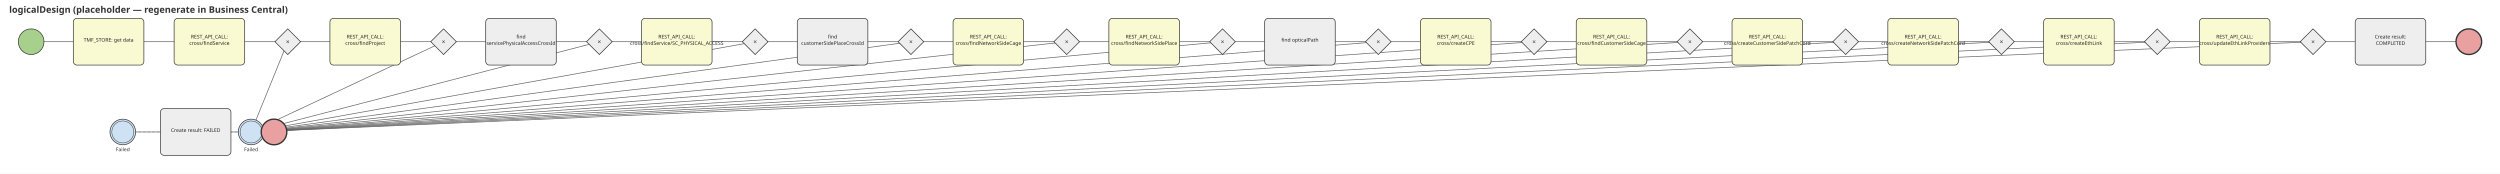
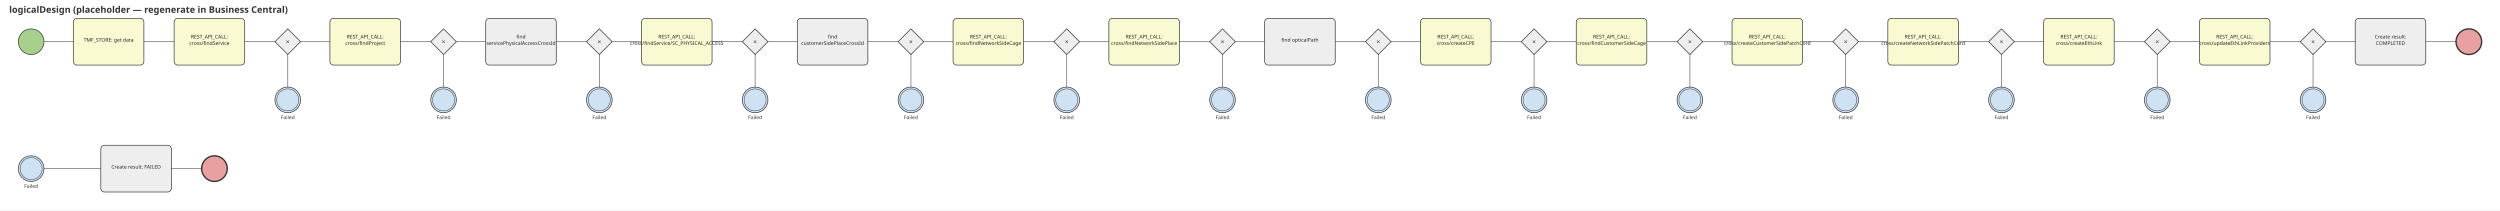
- <svg xmlns="http://www.w3.org/2000/svg" width="5456" height="379" viewBox="0 0 5456 379">
+ <svg xmlns="http://www.w3.org/2000/svg" width="5456" height="459" viewBox="0 0 5456 459">
  <defs>
    <marker id="arrow" markerWidth="10" markerHeight="10" refX="8" refY="3" orient="auto" markerUnits="strokeWidth">
      <path d="M0,0 L8,3 L0,6 Z" fill="#666" />
    </marker>
  </defs>
-   <rect x="0" y="0" width="5456" height="379" fill="#ffffff" />
+   <rect x="0" y="0" width="5456" height="459" fill="#ffffff" />
  <text x="20" y="28" font-family="sans-serif" font-size="20" font-weight="bold" fill="#333">logicalDesign (placeholder — regenerate in Business Central)</text>
  <path d="M 68.0 91.0 L 237.0 91.0" fill="none" stroke="#666" stroke-width="1.5" marker-end="url(#arrow)" />
  <path d="M 237.0 91.0 L 457.0 91.0" fill="none" stroke="#666" stroke-width="1.5" marker-end="url(#arrow)" />
  <path d="M 457.0 91.0 L 628.0 91.0" fill="none" stroke="#666" stroke-width="1.5" marker-end="url(#arrow)" />
  <path d="M 628.0 91.0 L 797.0 91.0" fill="none" stroke="#666" stroke-width="1.5" marker-end="url(#arrow)" />
  <path d="M 797.0 91.0 L 968.0 91.0" fill="none" stroke="#666" stroke-width="1.5" marker-end="url(#arrow)" />
  <path d="M 968.0 91.0 L 1137.0 91.0" fill="none" stroke="#666" stroke-width="1.5" marker-end="url(#arrow)" />
  <path d="M 1137.0 91.0 L 1308.0 91.0" fill="none" stroke="#666" stroke-width="1.5" marker-end="url(#arrow)" />
  <path d="M 1308.0 91.0 L 1477.0 91.0" fill="none" stroke="#666" stroke-width="1.5" marker-end="url(#arrow)" />
  <path d="M 1477.0 91.0 L 1648.0 91.0" fill="none" stroke="#666" stroke-width="1.5" marker-end="url(#arrow)" />
  <path d="M 1648.0 91.0 L 1817.0 91.0" fill="none" stroke="#666" stroke-width="1.5" marker-end="url(#arrow)" />
  <path d="M 1817.0 91.0 L 1988.0 91.0" fill="none" stroke="#666" stroke-width="1.5" marker-end="url(#arrow)" />
  <path d="M 1988.0 91.0 L 2157.0 91.0" fill="none" stroke="#666" stroke-width="1.5" marker-end="url(#arrow)" />
  <path d="M 2157.0 91.0 L 2328.0 91.0" fill="none" stroke="#666" stroke-width="1.5" marker-end="url(#arrow)" />
  <path d="M 2328.0 91.0 L 2497.0 91.0" fill="none" stroke="#666" stroke-width="1.5" marker-end="url(#arrow)" />
  <path d="M 2497.0 91.0 L 2668.0 91.0" fill="none" stroke="#666" stroke-width="1.5" marker-end="url(#arrow)" />
  <path d="M 2668.0 91.0 L 2837.0 91.0" fill="none" stroke="#666" stroke-width="1.5" marker-end="url(#arrow)" />
  <path d="M 2837.0 91.0 L 3008.0 91.0" fill="none" stroke="#666" stroke-width="1.5" marker-end="url(#arrow)" />
  <path d="M 3008.0 91.0 L 3177.0 91.0" fill="none" stroke="#666" stroke-width="1.5" marker-end="url(#arrow)" />
  <path d="M 3177.0 91.0 L 3348.0 91.0" fill="none" stroke="#666" stroke-width="1.5" marker-end="url(#arrow)" />
  <path d="M 3348.0 91.0 L 3517.0 91.0" fill="none" stroke="#666" stroke-width="1.5" marker-end="url(#arrow)" />
  <path d="M 3517.0 91.0 L 3688.0 91.0" fill="none" stroke="#666" stroke-width="1.5" marker-end="url(#arrow)" />
  <path d="M 3688.0 91.0 L 3857.0 91.0" fill="none" stroke="#666" stroke-width="1.5" marker-end="url(#arrow)" />
  <path d="M 3857.0 91.0 L 4028.0 91.0" fill="none" stroke="#666" stroke-width="1.5" marker-end="url(#arrow)" />
  <path d="M 4028.0 91.0 L 4197.0 91.0" fill="none" stroke="#666" stroke-width="1.5" marker-end="url(#arrow)" />
  <path d="M 4197.0 91.0 L 4368.0 91.0" fill="none" stroke="#666" stroke-width="1.5" marker-end="url(#arrow)" />
  <path d="M 4368.0 91.0 L 4537.0 91.0" fill="none" stroke="#666" stroke-width="1.5" marker-end="url(#arrow)" />
  <path d="M 4537.0 91.0 L 4708.0 91.0" fill="none" stroke="#666" stroke-width="1.5" marker-end="url(#arrow)" />
  <path d="M 4708.0 91.0 L 4877.0 91.0" fill="none" stroke="#666" stroke-width="1.5" marker-end="url(#arrow)" />
  <path d="M 4877.0 91.0 L 5048.0 91.0" fill="none" stroke="#666" stroke-width="1.5" marker-end="url(#arrow)" />
  <path d="M 5048.0 91.0 L 5217.0 91.0" fill="none" stroke="#666" stroke-width="1.5" marker-end="url(#arrow)" />
-   <path d="M 628.0 91.0 L 548.0 288.0" fill="none" stroke="#666" stroke-width="1.5" marker-end="url(#arrow)" />
-   <path d="M 968.0 91.0 L 548.0 288.0" fill="none" stroke="#666" stroke-width="1.5" marker-end="url(#arrow)" />
-   <path d="M 1308.0 91.0 L 548.0 288.0" fill="none" stroke="#666" stroke-width="1.5" marker-end="url(#arrow)" />
-   <path d="M 1648.0 91.0 L 548.0 288.0" fill="none" stroke="#666" stroke-width="1.5" marker-end="url(#arrow)" />
-   <path d="M 1988.0 91.0 L 548.0 288.0" fill="none" stroke="#666" stroke-width="1.5" marker-end="url(#arrow)" />
-   <path d="M 2328.0 91.0 L 548.0 288.0" fill="none" stroke="#666" stroke-width="1.5" marker-end="url(#arrow)" />
-   <path d="M 2668.0 91.0 L 548.0 288.0" fill="none" stroke="#666" stroke-width="1.5" marker-end="url(#arrow)" />
-   <path d="M 3008.0 91.0 L 548.0 288.0" fill="none" stroke="#666" stroke-width="1.5" marker-end="url(#arrow)" />
-   <path d="M 3348.0 91.0 L 548.0 288.0" fill="none" stroke="#666" stroke-width="1.5" marker-end="url(#arrow)" />
-   <path d="M 3688.0 91.0 L 548.0 288.0" fill="none" stroke="#666" stroke-width="1.5" marker-end="url(#arrow)" />
-   <path d="M 4028.0 91.0 L 548.0 288.0" fill="none" stroke="#666" stroke-width="1.5" marker-end="url(#arrow)" />
-   <path d="M 4368.0 91.0 L 548.0 288.0" fill="none" stroke="#666" stroke-width="1.5" marker-end="url(#arrow)" />
-   <path d="M 4708.0 91.0 L 548.0 288.0" fill="none" stroke="#666" stroke-width="1.5" marker-end="url(#arrow)" />
-   <path d="M 5048.0 91.0 L 548.0 288.0" fill="none" stroke="#666" stroke-width="1.5" marker-end="url(#arrow)" />
+   <path d="M 628.0 91.0 L 628.0 218.0" fill="none" stroke="#666" stroke-width="1.5" marker-end="url(#arrow)" />
+   <path d="M 968.0 91.0 L 968.0 218.0" fill="none" stroke="#666" stroke-width="1.5" marker-end="url(#arrow)" />
+   <path d="M 1308.0 91.0 L 1308.0 218.0" fill="none" stroke="#666" stroke-width="1.5" marker-end="url(#arrow)" />
+   <path d="M 1648.0 91.0 L 1648.0 218.0" fill="none" stroke="#666" stroke-width="1.5" marker-end="url(#arrow)" />
+   <path d="M 1988.0 91.0 L 1988.0 218.0" fill="none" stroke="#666" stroke-width="1.5" marker-end="url(#arrow)" />
+   <path d="M 2328.0 91.0 L 2328.0 218.0" fill="none" stroke="#666" stroke-width="1.5" marker-end="url(#arrow)" />
+   <path d="M 2668.0 91.0 L 2668.0 218.0" fill="none" stroke="#666" stroke-width="1.5" marker-end="url(#arrow)" />
+   <path d="M 3008.0 91.0 L 3008.0 218.0" fill="none" stroke="#666" stroke-width="1.5" marker-end="url(#arrow)" />
+   <path d="M 3348.0 91.0 L 3348.0 218.0" fill="none" stroke="#666" stroke-width="1.5" marker-end="url(#arrow)" />
+   <path d="M 3688.0 91.0 L 3688.0 218.0" fill="none" stroke="#666" stroke-width="1.5" marker-end="url(#arrow)" />
+   <path d="M 4028.0 91.0 L 4028.0 218.0" fill="none" stroke="#666" stroke-width="1.5" marker-end="url(#arrow)" />
+   <path d="M 4368.0 91.0 L 4368.0 218.0" fill="none" stroke="#666" stroke-width="1.5" marker-end="url(#arrow)" />
+   <path d="M 4708.0 91.0 L 4708.0 218.0" fill="none" stroke="#666" stroke-width="1.5" marker-end="url(#arrow)" />
+   <path d="M 5048.0 91.0 L 5048.0 218.0" fill="none" stroke="#666" stroke-width="1.5" marker-end="url(#arrow)" />
  <path d="M 5217.0 91.0 L 5388.0 91.0" fill="none" stroke="#666" stroke-width="1.5" marker-end="url(#arrow)" />
-   <path d="M 268.0 288.0 L 427.0 288.0" fill="none" stroke="#666" stroke-width="1.5" marker-end="url(#arrow)" />
-   <path d="M 427.0 288.0 L 598.0 288.0" fill="none" stroke="#666" stroke-width="1.5" marker-end="url(#arrow)" />
-   <path d="M 548.0 288.0 L 268.0 288.0" fill="none" stroke="#999" stroke-width="1.5" stroke-dasharray="6,4" />
+   <path d="M 68.0 368.0 L 297.0 368.0" fill="none" stroke="#666" stroke-width="1.5" marker-end="url(#arrow)" />
+   <path d="M 297.0 368.0 L 468.0 368.0" fill="none" stroke="#666" stroke-width="1.5" marker-end="url(#arrow)" />
  <circle cx="68.0" cy="91.0" r="28.0" fill="#a8d08d" stroke="#333" stroke-width="1.5" />
  <rect x="160.0" y="40.0" width="154.0" height="102.0" rx="8" ry="8" fill="#fafad2" stroke="#333" stroke-width="1.5" />
  <text x="237.0" y="91.0" font-family="sans-serif" font-size="11" text-anchor="middle" fill="#222">TMF_STORE: get data</text>
  <rect x="380.0" y="40.0" width="154.0" height="102.0" rx="8" ry="8" fill="#fafad2" stroke="#333" stroke-width="1.5" />
  <text x="457.0" y="84.0" font-family="sans-serif" font-size="11" text-anchor="middle" fill="#222">REST_API_CALL:</text>
  <text x="457.0" y="98.0" font-family="sans-serif" font-size="11" text-anchor="middle" fill="#222">cross/findService</text>
  <polygon points="628.0,63.0 656.0,91.0 628.0,119.0 600.0,91.0" fill="#eeeeee" stroke="#333" stroke-width="1.5" />
  <text x="628.0" y="96.0" font-family="sans-serif" font-size="14" text-anchor="middle" fill="#333">×</text>
  <rect x="720.0" y="40.0" width="154.0" height="102.0" rx="8" ry="8" fill="#fafad2" stroke="#333" stroke-width="1.5" />
  <text x="797.0" y="84.0" font-family="sans-serif" font-size="11" text-anchor="middle" fill="#222">REST_API_CALL:</text>
  <text x="797.0" y="98.0" font-family="sans-serif" font-size="11" text-anchor="middle" fill="#222">cross/findProject</text>
  <polygon points="968.0,63.0 996.0,91.0 968.0,119.0 940.0,91.0" fill="#eeeeee" stroke="#333" stroke-width="1.5" />
  <text x="968.0" y="96.0" font-family="sans-serif" font-size="14" text-anchor="middle" fill="#333">×</text>
  <rect x="1060.0" y="40.0" width="154.0" height="102.0" rx="8" ry="8" fill="#eeeeee" stroke="#333" stroke-width="1.5" />
  <text x="1137.0" y="84.0" font-family="sans-serif" font-size="11" text-anchor="middle" fill="#222">find</text>
  <text x="1137.0" y="98.0" font-family="sans-serif" font-size="11" text-anchor="middle" fill="#222">servicePhysicalAccessCrossId</text>
  <polygon points="1308.0,63.0 1336.0,91.0 1308.0,119.0 1280.0,91.0" fill="#eeeeee" stroke="#333" stroke-width="1.5" />
  <text x="1308.0" y="96.0" font-family="sans-serif" font-size="14" text-anchor="middle" fill="#333">×</text>
  <rect x="1400.0" y="40.0" width="154.0" height="102.0" rx="8" ry="8" fill="#fafad2" stroke="#333" stroke-width="1.5" />
  <text x="1477.0" y="84.0" font-family="sans-serif" font-size="11" text-anchor="middle" fill="#222">REST_API_CALL:</text>
  <text x="1477.0" y="98.0" font-family="sans-serif" font-size="11" text-anchor="middle" fill="#222">cross/findService/SC_PHYSICAL_ACCESS</text>
  <polygon points="1648.0,63.0 1676.0,91.0 1648.0,119.0 1620.0,91.0" fill="#eeeeee" stroke="#333" stroke-width="1.5" />
  <text x="1648.0" y="96.0" font-family="sans-serif" font-size="14" text-anchor="middle" fill="#333">×</text>
  <rect x="1740.0" y="40.0" width="154.0" height="102.0" rx="8" ry="8" fill="#eeeeee" stroke="#333" stroke-width="1.5" />
  <text x="1817.0" y="84.0" font-family="sans-serif" font-size="11" text-anchor="middle" fill="#222">find</text>
  <text x="1817.0" y="98.0" font-family="sans-serif" font-size="11" text-anchor="middle" fill="#222">customerSidePlaceCrossId</text>
  <polygon points="1988.0,63.0 2016.0,91.0 1988.0,119.0 1960.0,91.0" fill="#eeeeee" stroke="#333" stroke-width="1.5" />
  <text x="1988.0" y="96.0" font-family="sans-serif" font-size="14" text-anchor="middle" fill="#333">×</text>
  <rect x="2080.0" y="40.0" width="154.0" height="102.0" rx="8" ry="8" fill="#fafad2" stroke="#333" stroke-width="1.5" />
  <text x="2157.0" y="84.0" font-family="sans-serif" font-size="11" text-anchor="middle" fill="#222">REST_API_CALL:</text>
  <text x="2157.0" y="98.0" font-family="sans-serif" font-size="11" text-anchor="middle" fill="#222">cross/findNetworkSideCage</text>
  <polygon points="2328.0,63.0 2356.0,91.0 2328.0,119.0 2300.0,91.0" fill="#eeeeee" stroke="#333" stroke-width="1.5" />
  <text x="2328.0" y="96.0" font-family="sans-serif" font-size="14" text-anchor="middle" fill="#333">×</text>
  <rect x="2420.0" y="40.0" width="154.0" height="102.0" rx="8" ry="8" fill="#fafad2" stroke="#333" stroke-width="1.5" />
  <text x="2497.0" y="84.0" font-family="sans-serif" font-size="11" text-anchor="middle" fill="#222">REST_API_CALL:</text>
  <text x="2497.0" y="98.0" font-family="sans-serif" font-size="11" text-anchor="middle" fill="#222">cross/findNetworkSidePlace</text>
  <polygon points="2668.0,63.0 2696.0,91.0 2668.0,119.0 2640.0,91.0" fill="#eeeeee" stroke="#333" stroke-width="1.5" />
  <text x="2668.0" y="96.0" font-family="sans-serif" font-size="14" text-anchor="middle" fill="#333">×</text>
  <rect x="2760.0" y="40.0" width="154.0" height="102.0" rx="8" ry="8" fill="#eeeeee" stroke="#333" stroke-width="1.5" />
  <text x="2837.0" y="91.0" font-family="sans-serif" font-size="11" text-anchor="middle" fill="#222">find opticalPath</text>
  <polygon points="3008.0,63.0 3036.0,91.0 3008.0,119.0 2980.0,91.0" fill="#eeeeee" stroke="#333" stroke-width="1.5" />
  <text x="3008.0" y="96.0" font-family="sans-serif" font-size="14" text-anchor="middle" fill="#333">×</text>
  <rect x="3100.0" y="40.0" width="154.0" height="102.0" rx="8" ry="8" fill="#fafad2" stroke="#333" stroke-width="1.5" />
  <text x="3177.0" y="84.0" font-family="sans-serif" font-size="11" text-anchor="middle" fill="#222">REST_API_CALL:</text>
  <text x="3177.0" y="98.0" font-family="sans-serif" font-size="11" text-anchor="middle" fill="#222">cross/createCPE</text>
  <polygon points="3348.0,63.0 3376.0,91.0 3348.0,119.0 3320.0,91.0" fill="#eeeeee" stroke="#333" stroke-width="1.5" />
  <text x="3348.0" y="96.0" font-family="sans-serif" font-size="14" text-anchor="middle" fill="#333">×</text>
  <rect x="3440.0" y="40.0" width="154.0" height="102.0" rx="8" ry="8" fill="#fafad2" stroke="#333" stroke-width="1.5" />
  <text x="3517.0" y="84.0" font-family="sans-serif" font-size="11" text-anchor="middle" fill="#222">REST_API_CALL:</text>
  <text x="3517.0" y="98.0" font-family="sans-serif" font-size="11" text-anchor="middle" fill="#222">cross/findCustomerSideCage</text>
  <polygon points="3688.0,63.0 3716.0,91.0 3688.0,119.0 3660.0,91.0" fill="#eeeeee" stroke="#333" stroke-width="1.5" />
  <text x="3688.0" y="96.0" font-family="sans-serif" font-size="14" text-anchor="middle" fill="#333">×</text>
  <rect x="3780.0" y="40.0" width="154.0" height="102.0" rx="8" ry="8" fill="#fafad2" stroke="#333" stroke-width="1.5" />
  <text x="3857.0" y="84.0" font-family="sans-serif" font-size="11" text-anchor="middle" fill="#222">REST_API_CALL:</text>
  <text x="3857.0" y="98.0" font-family="sans-serif" font-size="11" text-anchor="middle" fill="#222">cross/createCustomerSidePatchCord</text>
  <polygon points="4028.0,63.0 4056.0,91.0 4028.0,119.0 4000.0,91.0" fill="#eeeeee" stroke="#333" stroke-width="1.5" />
  <text x="4028.0" y="96.0" font-family="sans-serif" font-size="14" text-anchor="middle" fill="#333">×</text>
  <rect x="4120.0" y="40.0" width="154.0" height="102.0" rx="8" ry="8" fill="#fafad2" stroke="#333" stroke-width="1.5" />
  <text x="4197.0" y="84.0" font-family="sans-serif" font-size="11" text-anchor="middle" fill="#222">REST_API_CALL:</text>
  <text x="4197.0" y="98.0" font-family="sans-serif" font-size="11" text-anchor="middle" fill="#222">cross/createNetworkSidePatchCord</text>
  <polygon points="4368.0,63.0 4396.0,91.0 4368.0,119.0 4340.0,91.0" fill="#eeeeee" stroke="#333" stroke-width="1.5" />
  <text x="4368.0" y="96.0" font-family="sans-serif" font-size="14" text-anchor="middle" fill="#333">×</text>
  <rect x="4460.0" y="40.0" width="154.0" height="102.0" rx="8" ry="8" fill="#fafad2" stroke="#333" stroke-width="1.5" />
  <text x="4537.0" y="84.0" font-family="sans-serif" font-size="11" text-anchor="middle" fill="#222">REST_API_CALL:</text>
  <text x="4537.0" y="98.0" font-family="sans-serif" font-size="11" text-anchor="middle" fill="#222">cross/createEthLink</text>
  <polygon points="4708.0,63.0 4736.0,91.0 4708.0,119.0 4680.0,91.0" fill="#eeeeee" stroke="#333" stroke-width="1.5" />
  <text x="4708.0" y="96.0" font-family="sans-serif" font-size="14" text-anchor="middle" fill="#333">×</text>
  <rect x="4800.0" y="40.0" width="154.0" height="102.0" rx="8" ry="8" fill="#fafad2" stroke="#333" stroke-width="1.5" />
  <text x="4877.0" y="84.0" font-family="sans-serif" font-size="11" text-anchor="middle" fill="#222">REST_API_CALL:</text>
  <text x="4877.0" y="98.0" font-family="sans-serif" font-size="11" text-anchor="middle" fill="#222">cross/updateEthLinkProviders</text>
  <polygon points="5048.0,63.0 5076.0,91.0 5048.0,119.0 5020.0,91.0" fill="#eeeeee" stroke="#333" stroke-width="1.5" />
  <text x="5048.0" y="96.0" font-family="sans-serif" font-size="14" text-anchor="middle" fill="#333">×</text>
  <rect x="5140.0" y="40.0" width="154.0" height="102.0" rx="8" ry="8" fill="#eeeeee" stroke="#333" stroke-width="1.5" />
  <text x="5217.0" y="84.0" font-family="sans-serif" font-size="11" text-anchor="middle" fill="#222">Create result:</text>
  <text x="5217.0" y="98.0" font-family="sans-serif" font-size="11" text-anchor="middle" fill="#222">COMPLETED</text>
  <circle cx="5388.0" cy="91.0" r="28.0" fill="#e8a0a0" stroke="#333" stroke-width="3.0" />
-   <circle cx="548.0" cy="288.0" r="28.0" fill="#cfe2f3" stroke="#333" stroke-width="1.5" />
-   <circle cx="548.0" cy="288.0" r="24.0" fill="none" stroke="#333" stroke-width="1" />
-   <text x="548.0" y="330.0" font-family="sans-serif" font-size="11" text-anchor="middle" fill="#333">Failed</text>
-   <circle cx="268.0" cy="288.0" r="28.0" fill="#cfe2f3" stroke="#333" stroke-width="1.5" />
-   <circle cx="268.0" cy="288.0" r="24.0" fill="none" stroke="#333" stroke-width="1" />
-   <text x="268.0" y="330.0" font-family="sans-serif" font-size="11" text-anchor="middle" fill="#333">Failed</text>
-   <rect x="350.0" y="237.0" width="154.0" height="102.0" rx="8" ry="8" fill="#eeeeee" stroke="#333" stroke-width="1.5" />
-   <text x="427.0" y="288.0" font-family="sans-serif" font-size="11" text-anchor="middle" fill="#222">Create result: FAILED</text>
-   <circle cx="598.0" cy="288.0" r="28.0" fill="#e8a0a0" stroke="#333" stroke-width="3.0" />
+   <circle cx="628.0" cy="218.0" r="28.0" fill="#cfe2f3" stroke="#333" stroke-width="1.5" />
+   <circle cx="628.0" cy="218.0" r="24.0" fill="none" stroke="#333" stroke-width="1" />
+   <text x="628.0" y="260.0" font-family="sans-serif" font-size="11" text-anchor="middle" fill="#333">Failed</text>
+   <circle cx="968.0" cy="218.0" r="28.0" fill="#cfe2f3" stroke="#333" stroke-width="1.5" />
+   <circle cx="968.0" cy="218.0" r="24.0" fill="none" stroke="#333" stroke-width="1" />
+   <text x="968.0" y="260.0" font-family="sans-serif" font-size="11" text-anchor="middle" fill="#333">Failed</text>
+   <circle cx="1308.0" cy="218.0" r="28.0" fill="#cfe2f3" stroke="#333" stroke-width="1.5" />
+   <circle cx="1308.0" cy="218.0" r="24.0" fill="none" stroke="#333" stroke-width="1" />
+   <text x="1308.0" y="260.0" font-family="sans-serif" font-size="11" text-anchor="middle" fill="#333">Failed</text>
+   <circle cx="1648.0" cy="218.0" r="28.0" fill="#cfe2f3" stroke="#333" stroke-width="1.5" />
+   <circle cx="1648.0" cy="218.0" r="24.0" fill="none" stroke="#333" stroke-width="1" />
+   <text x="1648.0" y="260.0" font-family="sans-serif" font-size="11" text-anchor="middle" fill="#333">Failed</text>
+   <circle cx="1988.0" cy="218.0" r="28.0" fill="#cfe2f3" stroke="#333" stroke-width="1.5" />
+   <circle cx="1988.0" cy="218.0" r="24.0" fill="none" stroke="#333" stroke-width="1" />
+   <text x="1988.0" y="260.0" font-family="sans-serif" font-size="11" text-anchor="middle" fill="#333">Failed</text>
+   <circle cx="2328.0" cy="218.0" r="28.0" fill="#cfe2f3" stroke="#333" stroke-width="1.5" />
+   <circle cx="2328.0" cy="218.0" r="24.0" fill="none" stroke="#333" stroke-width="1" />
+   <text x="2328.0" y="260.0" font-family="sans-serif" font-size="11" text-anchor="middle" fill="#333">Failed</text>
+   <circle cx="2668.0" cy="218.0" r="28.0" fill="#cfe2f3" stroke="#333" stroke-width="1.5" />
+   <circle cx="2668.0" cy="218.0" r="24.0" fill="none" stroke="#333" stroke-width="1" />
+   <text x="2668.0" y="260.0" font-family="sans-serif" font-size="11" text-anchor="middle" fill="#333">Failed</text>
+   <circle cx="3008.0" cy="218.0" r="28.0" fill="#cfe2f3" stroke="#333" stroke-width="1.5" />
+   <circle cx="3008.0" cy="218.0" r="24.0" fill="none" stroke="#333" stroke-width="1" />
+   <text x="3008.0" y="260.0" font-family="sans-serif" font-size="11" text-anchor="middle" fill="#333">Failed</text>
+   <circle cx="3348.0" cy="218.0" r="28.0" fill="#cfe2f3" stroke="#333" stroke-width="1.5" />
+   <circle cx="3348.0" cy="218.0" r="24.0" fill="none" stroke="#333" stroke-width="1" />
+   <text x="3348.0" y="260.0" font-family="sans-serif" font-size="11" text-anchor="middle" fill="#333">Failed</text>
+   <circle cx="3688.0" cy="218.0" r="28.0" fill="#cfe2f3" stroke="#333" stroke-width="1.5" />
+   <circle cx="3688.0" cy="218.0" r="24.0" fill="none" stroke="#333" stroke-width="1" />
+   <text x="3688.0" y="260.0" font-family="sans-serif" font-size="11" text-anchor="middle" fill="#333">Failed</text>
+   <circle cx="4028.0" cy="218.0" r="28.0" fill="#cfe2f3" stroke="#333" stroke-width="1.5" />
+   <circle cx="4028.0" cy="218.0" r="24.0" fill="none" stroke="#333" stroke-width="1" />
+   <text x="4028.0" y="260.0" font-family="sans-serif" font-size="11" text-anchor="middle" fill="#333">Failed</text>
+   <circle cx="4368.0" cy="218.0" r="28.0" fill="#cfe2f3" stroke="#333" stroke-width="1.5" />
+   <circle cx="4368.0" cy="218.0" r="24.0" fill="none" stroke="#333" stroke-width="1" />
+   <text x="4368.0" y="260.0" font-family="sans-serif" font-size="11" text-anchor="middle" fill="#333">Failed</text>
+   <circle cx="4708.0" cy="218.0" r="28.0" fill="#cfe2f3" stroke="#333" stroke-width="1.5" />
+   <circle cx="4708.0" cy="218.0" r="24.0" fill="none" stroke="#333" stroke-width="1" />
+   <text x="4708.0" y="260.0" font-family="sans-serif" font-size="11" text-anchor="middle" fill="#333">Failed</text>
+   <circle cx="5048.0" cy="218.0" r="28.0" fill="#cfe2f3" stroke="#333" stroke-width="1.5" />
+   <circle cx="5048.0" cy="218.0" r="24.0" fill="none" stroke="#333" stroke-width="1" />
+   <text x="5048.0" y="260.0" font-family="sans-serif" font-size="11" text-anchor="middle" fill="#333">Failed</text>
+   <circle cx="68.0" cy="368.0" r="28.0" fill="#cfe2f3" stroke="#333" stroke-width="1.5" />
+   <circle cx="68.0" cy="368.0" r="24.0" fill="none" stroke="#333" stroke-width="1" />
+   <text x="68.0" y="410.0" font-family="sans-serif" font-size="11" text-anchor="middle" fill="#333">Failed</text>
+   <rect x="220.0" y="317.0" width="154.0" height="102.0" rx="8" ry="8" fill="#eeeeee" stroke="#333" stroke-width="1.5" />
+   <text x="297.0" y="368.0" font-family="sans-serif" font-size="11" text-anchor="middle" fill="#222">Create result: FAILED</text>
+   <circle cx="468.0" cy="368.0" r="28.0" fill="#e8a0a0" stroke="#333" stroke-width="3.0" />
</svg>
